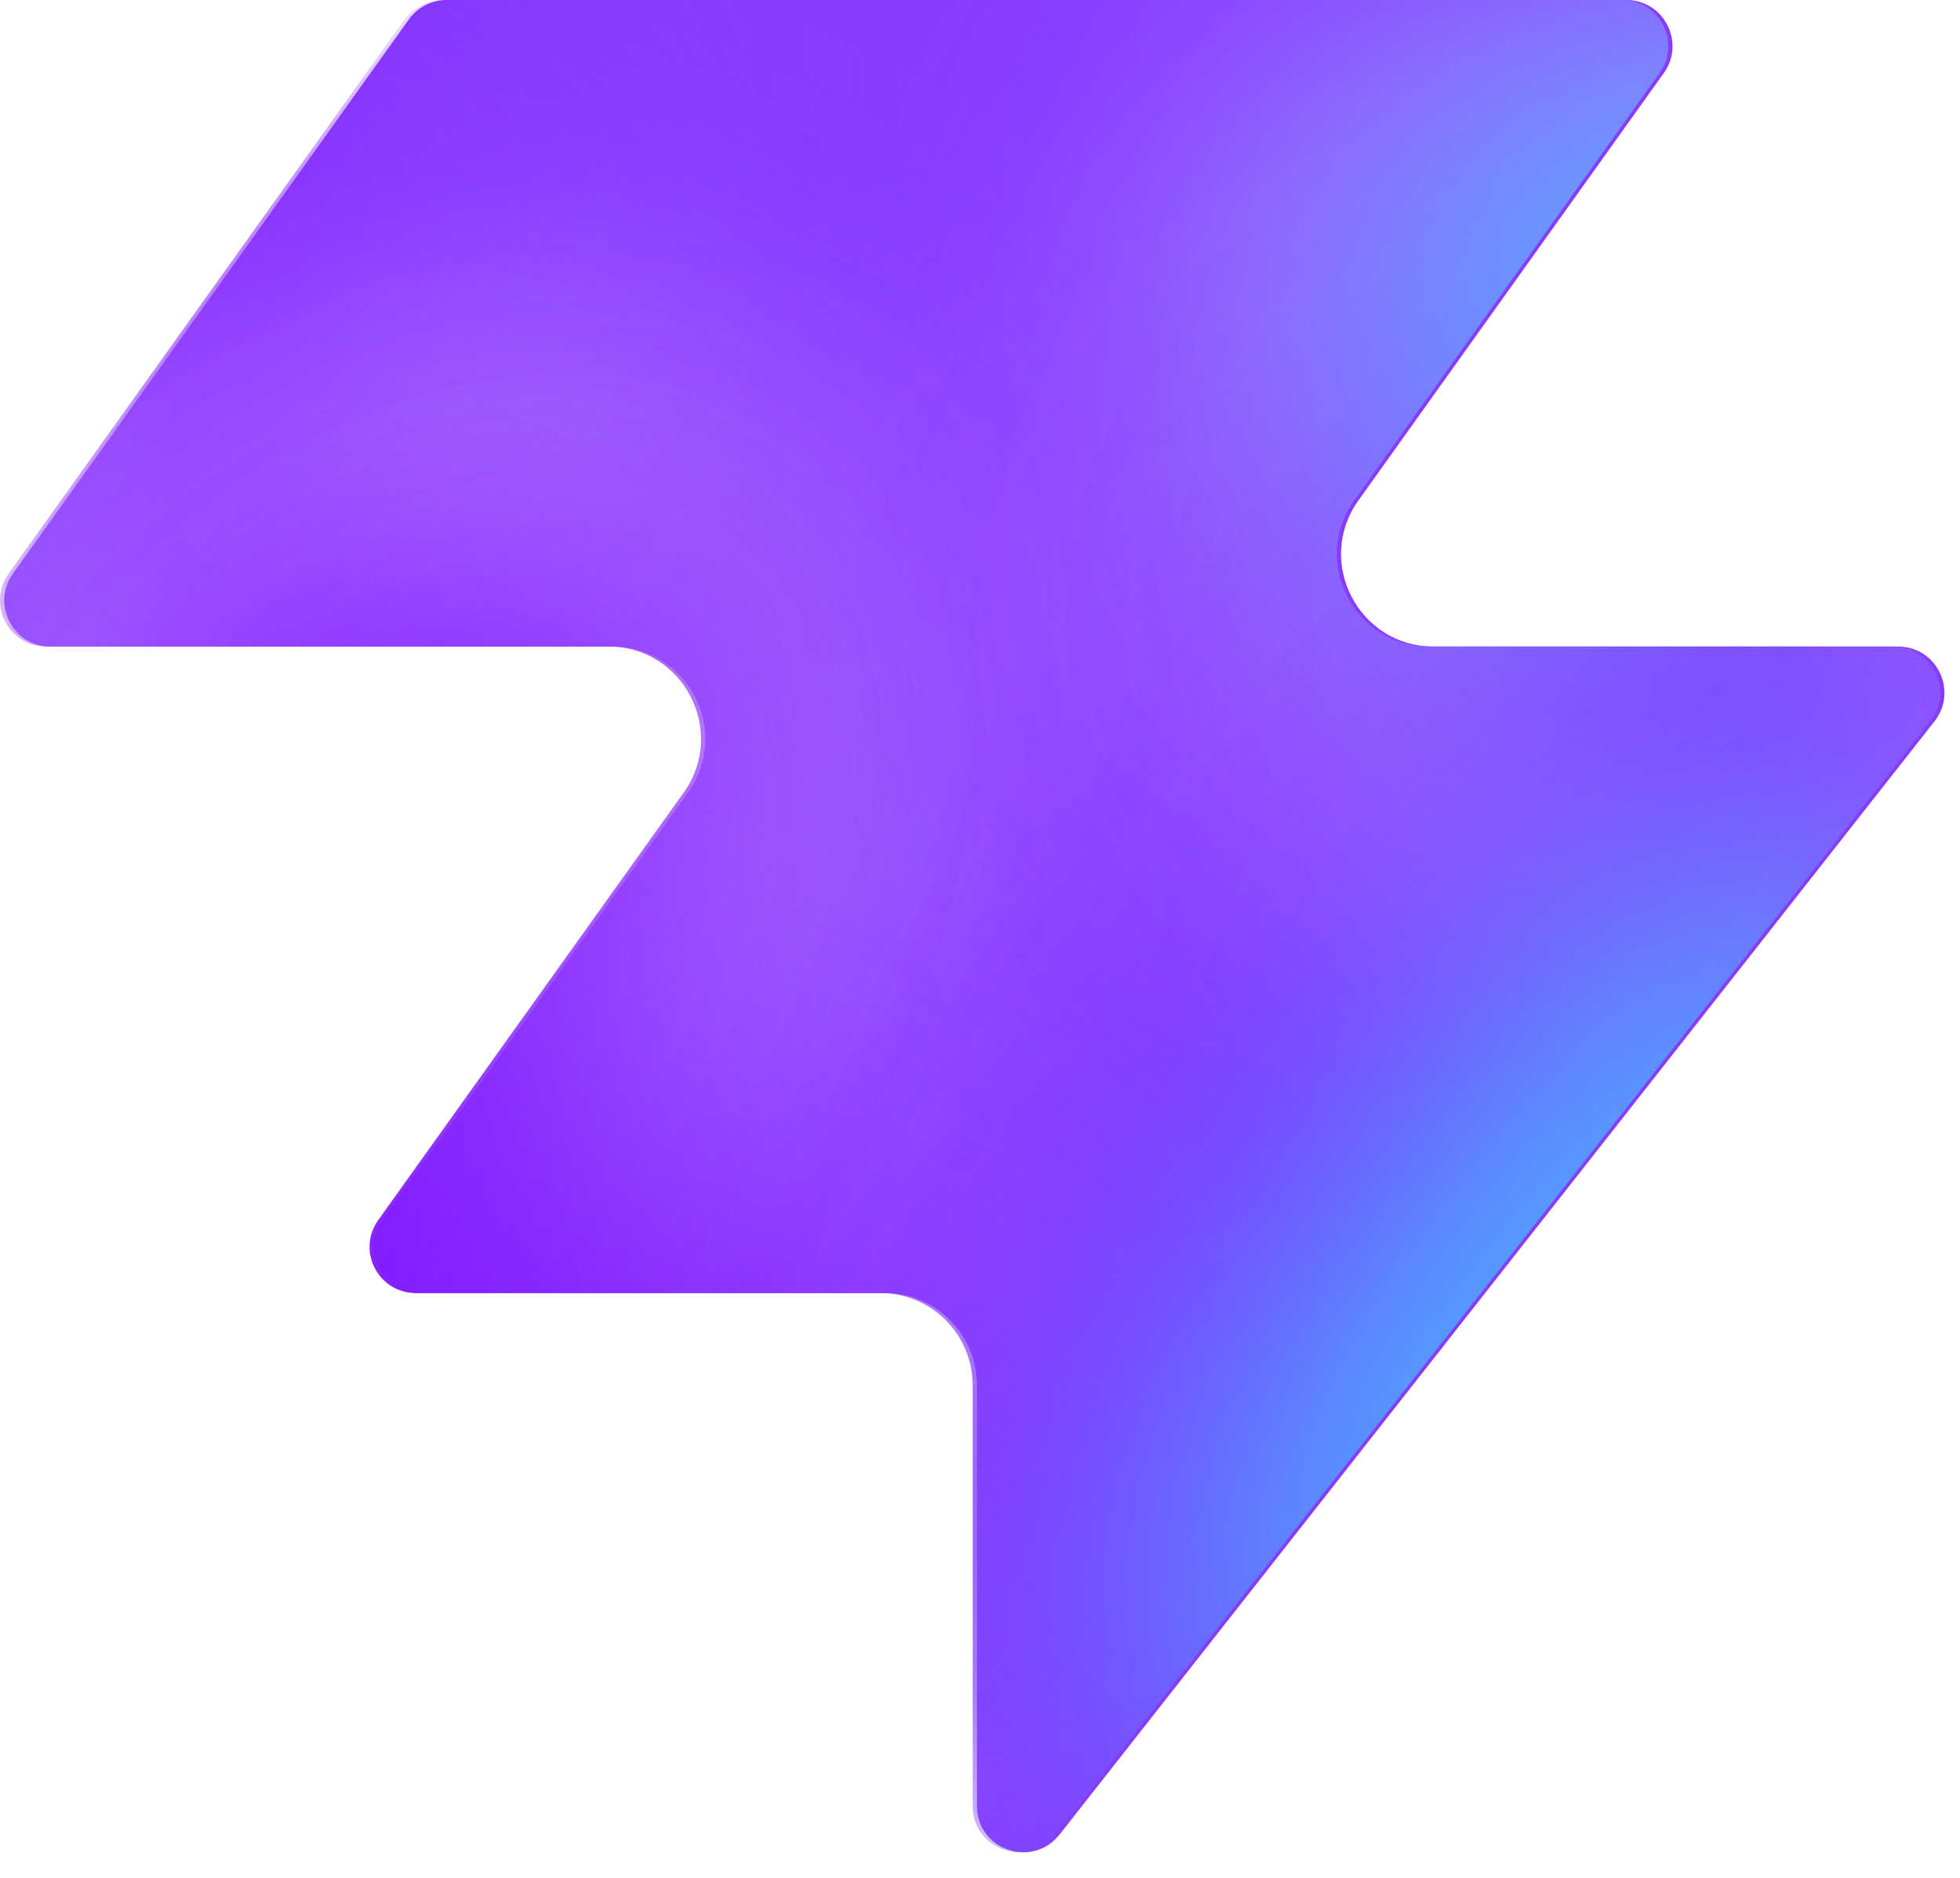
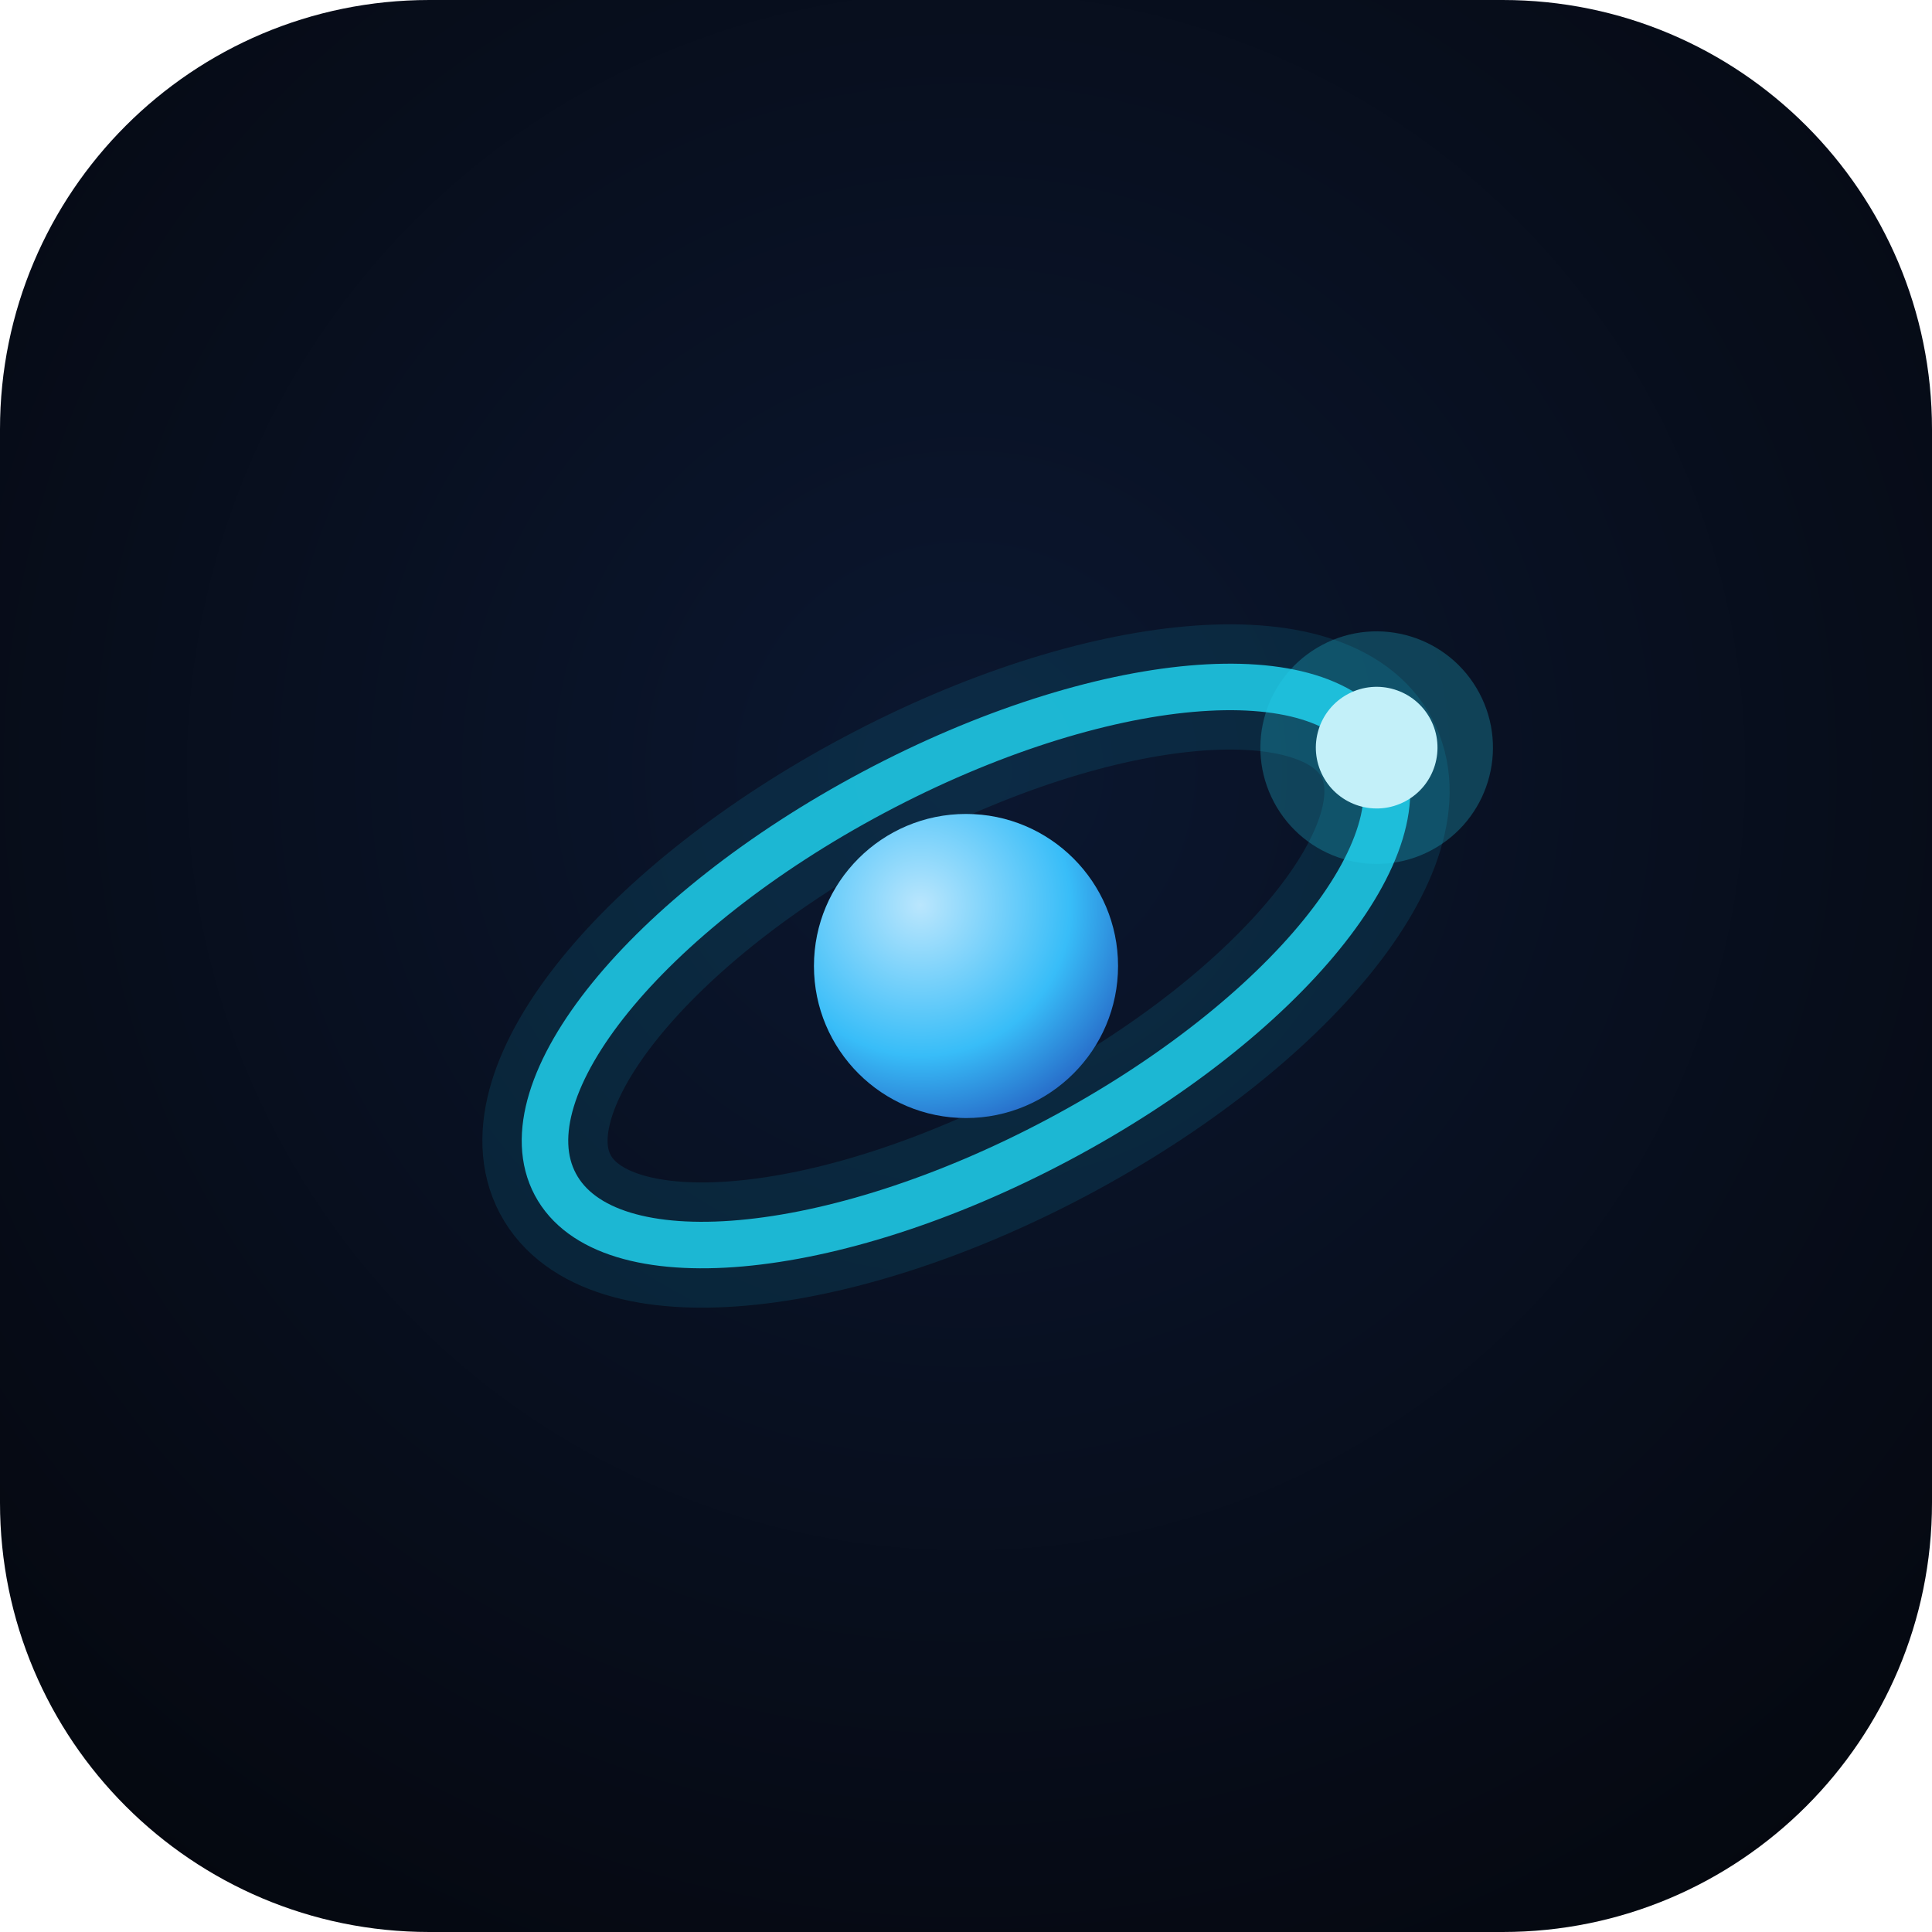
- <svg xmlns="http://www.w3.org/2000/svg" width="48" height="46" fill="none" viewBox="0 0 48 46">
-   <path fill="#863bff" d="M25.946 44.938c-.664.845-2.021.375-2.021-.698V33.937a2.26 2.26 0 0 0-2.262-2.262H10.287c-.92 0-1.456-1.04-.92-1.788l7.48-10.471c1.07-1.497 0-3.578-1.842-3.578H1.237c-.92 0-1.456-1.04-.92-1.788L10.013.474c.214-.297.556-.474.92-.474h28.894c.92 0 1.456 1.04.92 1.788l-7.48 10.471c-1.07 1.498 0 3.579 1.842 3.579h11.377c.943 0 1.473 1.088.89 1.83L25.947 44.94z" style="fill:#863bff;fill:color(display-p3 .525 .23 1);fill-opacity:1" />
-   <mask id="a" width="48" height="46" x="0" y="0" maskUnits="userSpaceOnUse" style="mask-type:alpha">
-     <path fill="#000" d="M25.842 44.938c-.664.844-2.021.375-2.021-.698V33.937a2.26 2.26 0 0 0-2.262-2.262H10.183c-.92 0-1.456-1.04-.92-1.788l7.48-10.471c1.07-1.498 0-3.579-1.842-3.579H1.133c-.92 0-1.456-1.04-.92-1.787L9.91.473c.214-.297.556-.474.92-.474h28.894c.92 0 1.456 1.04.92 1.788l-7.48 10.471c-1.07 1.498 0 3.578 1.842 3.578h11.377c.943 0 1.473 1.088.89 1.832L25.843 44.94z" style="fill:#000;fill-opacity:1" />
-   </mask>
-   <g mask="url(#a)">
-     <g filter="url(#b)">
-       <ellipse cx="5.508" cy="14.704" fill="#ede6ff" rx="5.508" ry="14.704" style="fill:#ede6ff;fill:color(display-p3 .927 .903 1);fill-opacity:1" transform="matrix(.00324 1 1 -.00324 -4.47 31.516)" />
-     </g>
-     <g filter="url(#c)">
-       <ellipse cx="10.399" cy="29.851" fill="#ede6ff" rx="10.399" ry="29.851" style="fill:#ede6ff;fill:color(display-p3 .927 .903 1);fill-opacity:1" transform="matrix(.00324 1 1 -.00324 -39.328 7.883)" />
-     </g>
-     <g filter="url(#d)">
-       <ellipse cx="5.508" cy="30.487" fill="#7e14ff" rx="5.508" ry="30.487" style="fill:#7e14ff;fill:color(display-p3 .492 .077 1);fill-opacity:1" transform="rotate(89.814 -25.913 -14.639)scale(1 -1)" />
-     </g>
-     <g filter="url(#e)">
-       <ellipse cx="5.508" cy="30.599" fill="#7e14ff" rx="5.508" ry="30.599" style="fill:#7e14ff;fill:color(display-p3 .492 .077 1);fill-opacity:1" transform="rotate(89.814 -32.644 -3.334)scale(1 -1)" />
-     </g>
-     <g filter="url(#f)">
-       <ellipse cx="5.508" cy="30.599" fill="#7e14ff" rx="5.508" ry="30.599" style="fill:#7e14ff;fill:color(display-p3 .492 .077 1);fill-opacity:1" transform="matrix(.00324 1 1 -.00324 -34.34 30.47)" />
-     </g>
-     <g filter="url(#g)">
-       <ellipse cx="14.072" cy="22.078" fill="#ede6ff" rx="14.072" ry="22.078" style="fill:#ede6ff;fill:color(display-p3 .927 .903 1);fill-opacity:1" transform="rotate(93.35 24.506 48.493)scale(-1 1)" />
-     </g>
-     <g filter="url(#h)">
-       <ellipse cx="3.47" cy="21.501" fill="#7e14ff" rx="3.47" ry="21.501" style="fill:#7e14ff;fill:color(display-p3 .492 .077 1);fill-opacity:1" transform="rotate(89.009 28.708 47.59)scale(-1 1)" />
-     </g>
-     <g filter="url(#i)">
-       <ellipse cx="3.47" cy="21.501" fill="#7e14ff" rx="3.47" ry="21.501" style="fill:#7e14ff;fill:color(display-p3 .492 .077 1);fill-opacity:1" transform="rotate(89.009 28.708 47.59)scale(-1 1)" />
-     </g>
-     <g filter="url(#j)">
-       <ellipse cx=".387" cy="8.972" fill="#7e14ff" rx="4.407" ry="29.108" style="fill:#7e14ff;fill:color(display-p3 .492 .077 1);fill-opacity:1" transform="rotate(39.51 .387 8.972)" />
-     </g>
-     <g filter="url(#k)">
-       <ellipse cx="47.523" cy="-6.092" fill="#7e14ff" rx="4.407" ry="29.108" style="fill:#7e14ff;fill:color(display-p3 .492 .077 1);fill-opacity:1" transform="rotate(37.892 47.523 -6.092)" />
-     </g>
-     <g filter="url(#l)">
-       <ellipse cx="41.412" cy="6.333" fill="#47bfff" rx="5.971" ry="9.665" style="fill:#47bfff;fill:color(display-p3 .28 .748 1);fill-opacity:1" transform="rotate(37.892 41.412 6.333)" />
-     </g>
-     <g filter="url(#m)">
-       <ellipse cx="-1.879" cy="38.332" fill="#7e14ff" rx="4.407" ry="29.108" style="fill:#7e14ff;fill:color(display-p3 .492 .077 1);fill-opacity:1" transform="rotate(37.892 -1.88 38.332)" />
-     </g>
-     <g filter="url(#n)">
-       <ellipse cx="-1.879" cy="38.332" fill="#7e14ff" rx="4.407" ry="29.108" style="fill:#7e14ff;fill:color(display-p3 .492 .077 1);fill-opacity:1" transform="rotate(37.892 -1.88 38.332)" />
-     </g>
-     <g filter="url(#o)">
-       <ellipse cx="35.651" cy="29.907" fill="#7e14ff" rx="4.407" ry="29.108" style="fill:#7e14ff;fill:color(display-p3 .492 .077 1);fill-opacity:1" transform="rotate(37.892 35.651 29.907)" />
-     </g>
-     <g filter="url(#p)">
-       <ellipse cx="38.418" cy="32.4" fill="#47bfff" rx="5.971" ry="15.297" style="fill:#47bfff;fill:color(display-p3 .28 .748 1);fill-opacity:1" transform="rotate(37.892 38.418 32.4)" />
-     </g>
+ <svg xmlns="http://www.w3.org/2000/svg" viewBox="0 0 108 108">
+   <defs>
+     <radialGradient id="pl" cx=".35" cy=".3" r=".9">
+       <stop offset="0" stop-color="#bae6fd" />
+       <stop offset=".55" stop-color="#38bdf8" />
+       <stop offset="1" stop-color="#1e40af" />
+     </radialGradient>
+     <radialGradient id="bg" cx=".5" cy=".4" r=".8">
+       <stop offset="0" stop-color="#0b1730" />
+       <stop offset="1" stop-color="#04060b" />
+     </radialGradient>
+   </defs>
+   <rect width="108" height="108" rx="24" fill="url(#bg)" />
+   <g transform="rotate(-28 54 54)" fill="none" stroke-linecap="round">
+     <ellipse cx="54" cy="54" rx="26" ry="11" stroke="#22d3ee" stroke-width="2.6" opacity=".95" />
+     <ellipse cx="54" cy="54" rx="26" ry="11" stroke="#0e7490" stroke-width="7" opacity=".22" />
  </g>
-   <defs>
-     <filter id="b" width="60.045" height="41.654" x="-19.77" y="16.149" color-interpolation-filters="sRGB" filterUnits="userSpaceOnUse">
-       <feFlood flood-opacity="0" result="BackgroundImageFix" />
-       <feBlend in="SourceGraphic" in2="BackgroundImageFix" result="shape" />
-       <feGaussianBlur result="effect1_foregroundBlur_2002_17158" stdDeviation="7.659" />
-     </filter>
-     <filter id="c" width="90.34" height="51.437" x="-54.613" y="-7.533" color-interpolation-filters="sRGB" filterUnits="userSpaceOnUse">
-       <feFlood flood-opacity="0" result="BackgroundImageFix" />
-       <feBlend in="SourceGraphic" in2="BackgroundImageFix" result="shape" />
-       <feGaussianBlur result="effect1_foregroundBlur_2002_17158" stdDeviation="7.659" />
-     </filter>
-     <filter id="d" width="79.355" height="29.4" x="-49.64" y="2.03" color-interpolation-filters="sRGB" filterUnits="userSpaceOnUse">
-       <feFlood flood-opacity="0" result="BackgroundImageFix" />
-       <feBlend in="SourceGraphic" in2="BackgroundImageFix" result="shape" />
-       <feGaussianBlur result="effect1_foregroundBlur_2002_17158" stdDeviation="4.596" />
-     </filter>
-     <filter id="e" width="79.579" height="29.4" x="-45.045" y="20.029" color-interpolation-filters="sRGB" filterUnits="userSpaceOnUse">
-       <feFlood flood-opacity="0" result="BackgroundImageFix" />
-       <feBlend in="SourceGraphic" in2="BackgroundImageFix" result="shape" />
-       <feGaussianBlur result="effect1_foregroundBlur_2002_17158" stdDeviation="4.596" />
-     </filter>
-     <filter id="f" width="79.579" height="29.4" x="-43.513" y="21.178" color-interpolation-filters="sRGB" filterUnits="userSpaceOnUse">
-       <feFlood flood-opacity="0" result="BackgroundImageFix" />
-       <feBlend in="SourceGraphic" in2="BackgroundImageFix" result="shape" />
-       <feGaussianBlur result="effect1_foregroundBlur_2002_17158" stdDeviation="4.596" />
-     </filter>
-     <filter id="g" width="74.749" height="58.852" x="15.756" y="-17.901" color-interpolation-filters="sRGB" filterUnits="userSpaceOnUse">
-       <feFlood flood-opacity="0" result="BackgroundImageFix" />
-       <feBlend in="SourceGraphic" in2="BackgroundImageFix" result="shape" />
-       <feGaussianBlur result="effect1_foregroundBlur_2002_17158" stdDeviation="7.659" />
-     </filter>
-     <filter id="h" width="61.377" height="25.362" x="23.548" y="2.284" color-interpolation-filters="sRGB" filterUnits="userSpaceOnUse">
-       <feFlood flood-opacity="0" result="BackgroundImageFix" />
-       <feBlend in="SourceGraphic" in2="BackgroundImageFix" result="shape" />
-       <feGaussianBlur result="effect1_foregroundBlur_2002_17158" stdDeviation="4.596" />
-     </filter>
-     <filter id="i" width="61.377" height="25.362" x="23.548" y="2.284" color-interpolation-filters="sRGB" filterUnits="userSpaceOnUse">
-       <feFlood flood-opacity="0" result="BackgroundImageFix" />
-       <feBlend in="SourceGraphic" in2="BackgroundImageFix" result="shape" />
-       <feGaussianBlur result="effect1_foregroundBlur_2002_17158" stdDeviation="4.596" />
-     </filter>
-     <filter id="j" width="56.045" height="63.649" x="-27.636" y="-22.853" color-interpolation-filters="sRGB" filterUnits="userSpaceOnUse">
-       <feFlood flood-opacity="0" result="BackgroundImageFix" />
-       <feBlend in="SourceGraphic" in2="BackgroundImageFix" result="shape" />
-       <feGaussianBlur result="effect1_foregroundBlur_2002_17158" stdDeviation="4.596" />
-     </filter>
-     <filter id="k" width="54.814" height="64.646" x="20.116" y="-38.415" color-interpolation-filters="sRGB" filterUnits="userSpaceOnUse">
-       <feFlood flood-opacity="0" result="BackgroundImageFix" />
-       <feBlend in="SourceGraphic" in2="BackgroundImageFix" result="shape" />
-       <feGaussianBlur result="effect1_foregroundBlur_2002_17158" stdDeviation="4.596" />
-     </filter>
-     <filter id="l" width="33.541" height="35.313" x="24.641" y="-11.323" color-interpolation-filters="sRGB" filterUnits="userSpaceOnUse">
-       <feFlood flood-opacity="0" result="BackgroundImageFix" />
-       <feBlend in="SourceGraphic" in2="BackgroundImageFix" result="shape" />
-       <feGaussianBlur result="effect1_foregroundBlur_2002_17158" stdDeviation="4.596" />
-     </filter>
-     <filter id="m" width="54.814" height="64.646" x="-29.286" y="6.009" color-interpolation-filters="sRGB" filterUnits="userSpaceOnUse">
-       <feFlood flood-opacity="0" result="BackgroundImageFix" />
-       <feBlend in="SourceGraphic" in2="BackgroundImageFix" result="shape" />
-       <feGaussianBlur result="effect1_foregroundBlur_2002_17158" stdDeviation="4.596" />
-     </filter>
-     <filter id="n" width="54.814" height="64.646" x="-29.286" y="6.009" color-interpolation-filters="sRGB" filterUnits="userSpaceOnUse">
-       <feFlood flood-opacity="0" result="BackgroundImageFix" />
-       <feBlend in="SourceGraphic" in2="BackgroundImageFix" result="shape" />
-       <feGaussianBlur result="effect1_foregroundBlur_2002_17158" stdDeviation="4.596" />
-     </filter>
-     <filter id="o" width="54.814" height="64.646" x="8.244" y="-2.416" color-interpolation-filters="sRGB" filterUnits="userSpaceOnUse">
-       <feFlood flood-opacity="0" result="BackgroundImageFix" />
-       <feBlend in="SourceGraphic" in2="BackgroundImageFix" result="shape" />
-       <feGaussianBlur result="effect1_foregroundBlur_2002_17158" stdDeviation="4.596" />
-     </filter>
-     <filter id="p" width="39.409" height="43.623" x="18.713" y="10.588" color-interpolation-filters="sRGB" filterUnits="userSpaceOnUse">
-       <feFlood flood-opacity="0" result="BackgroundImageFix" />
-       <feBlend in="SourceGraphic" in2="BackgroundImageFix" result="shape" />
-       <feGaussianBlur result="effect1_foregroundBlur_2002_17158" stdDeviation="4.596" />
-     </filter>
-   </defs>
+   <circle cx="54" cy="54" r="8.5" fill="url(#pl)" />
+   <g transform="rotate(-28 54 54)">
+     <circle cx="80" cy="54" r="3.4" fill="#f8fafc" />
+     <circle cx="80" cy="54" r="6.5" fill="#22d3ee" opacity=".25" />
+   </g>
</svg>
